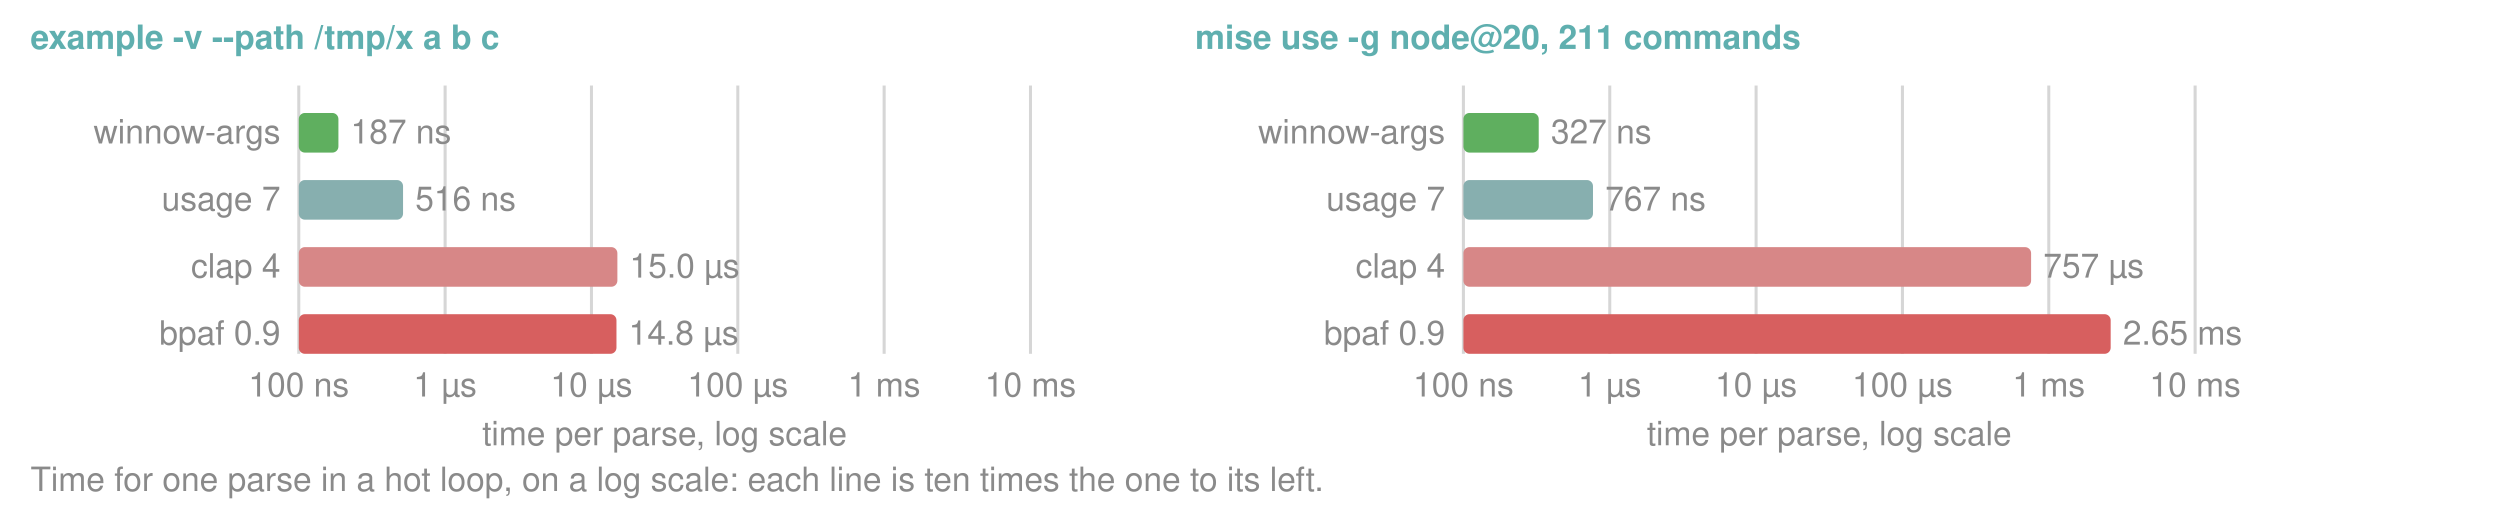
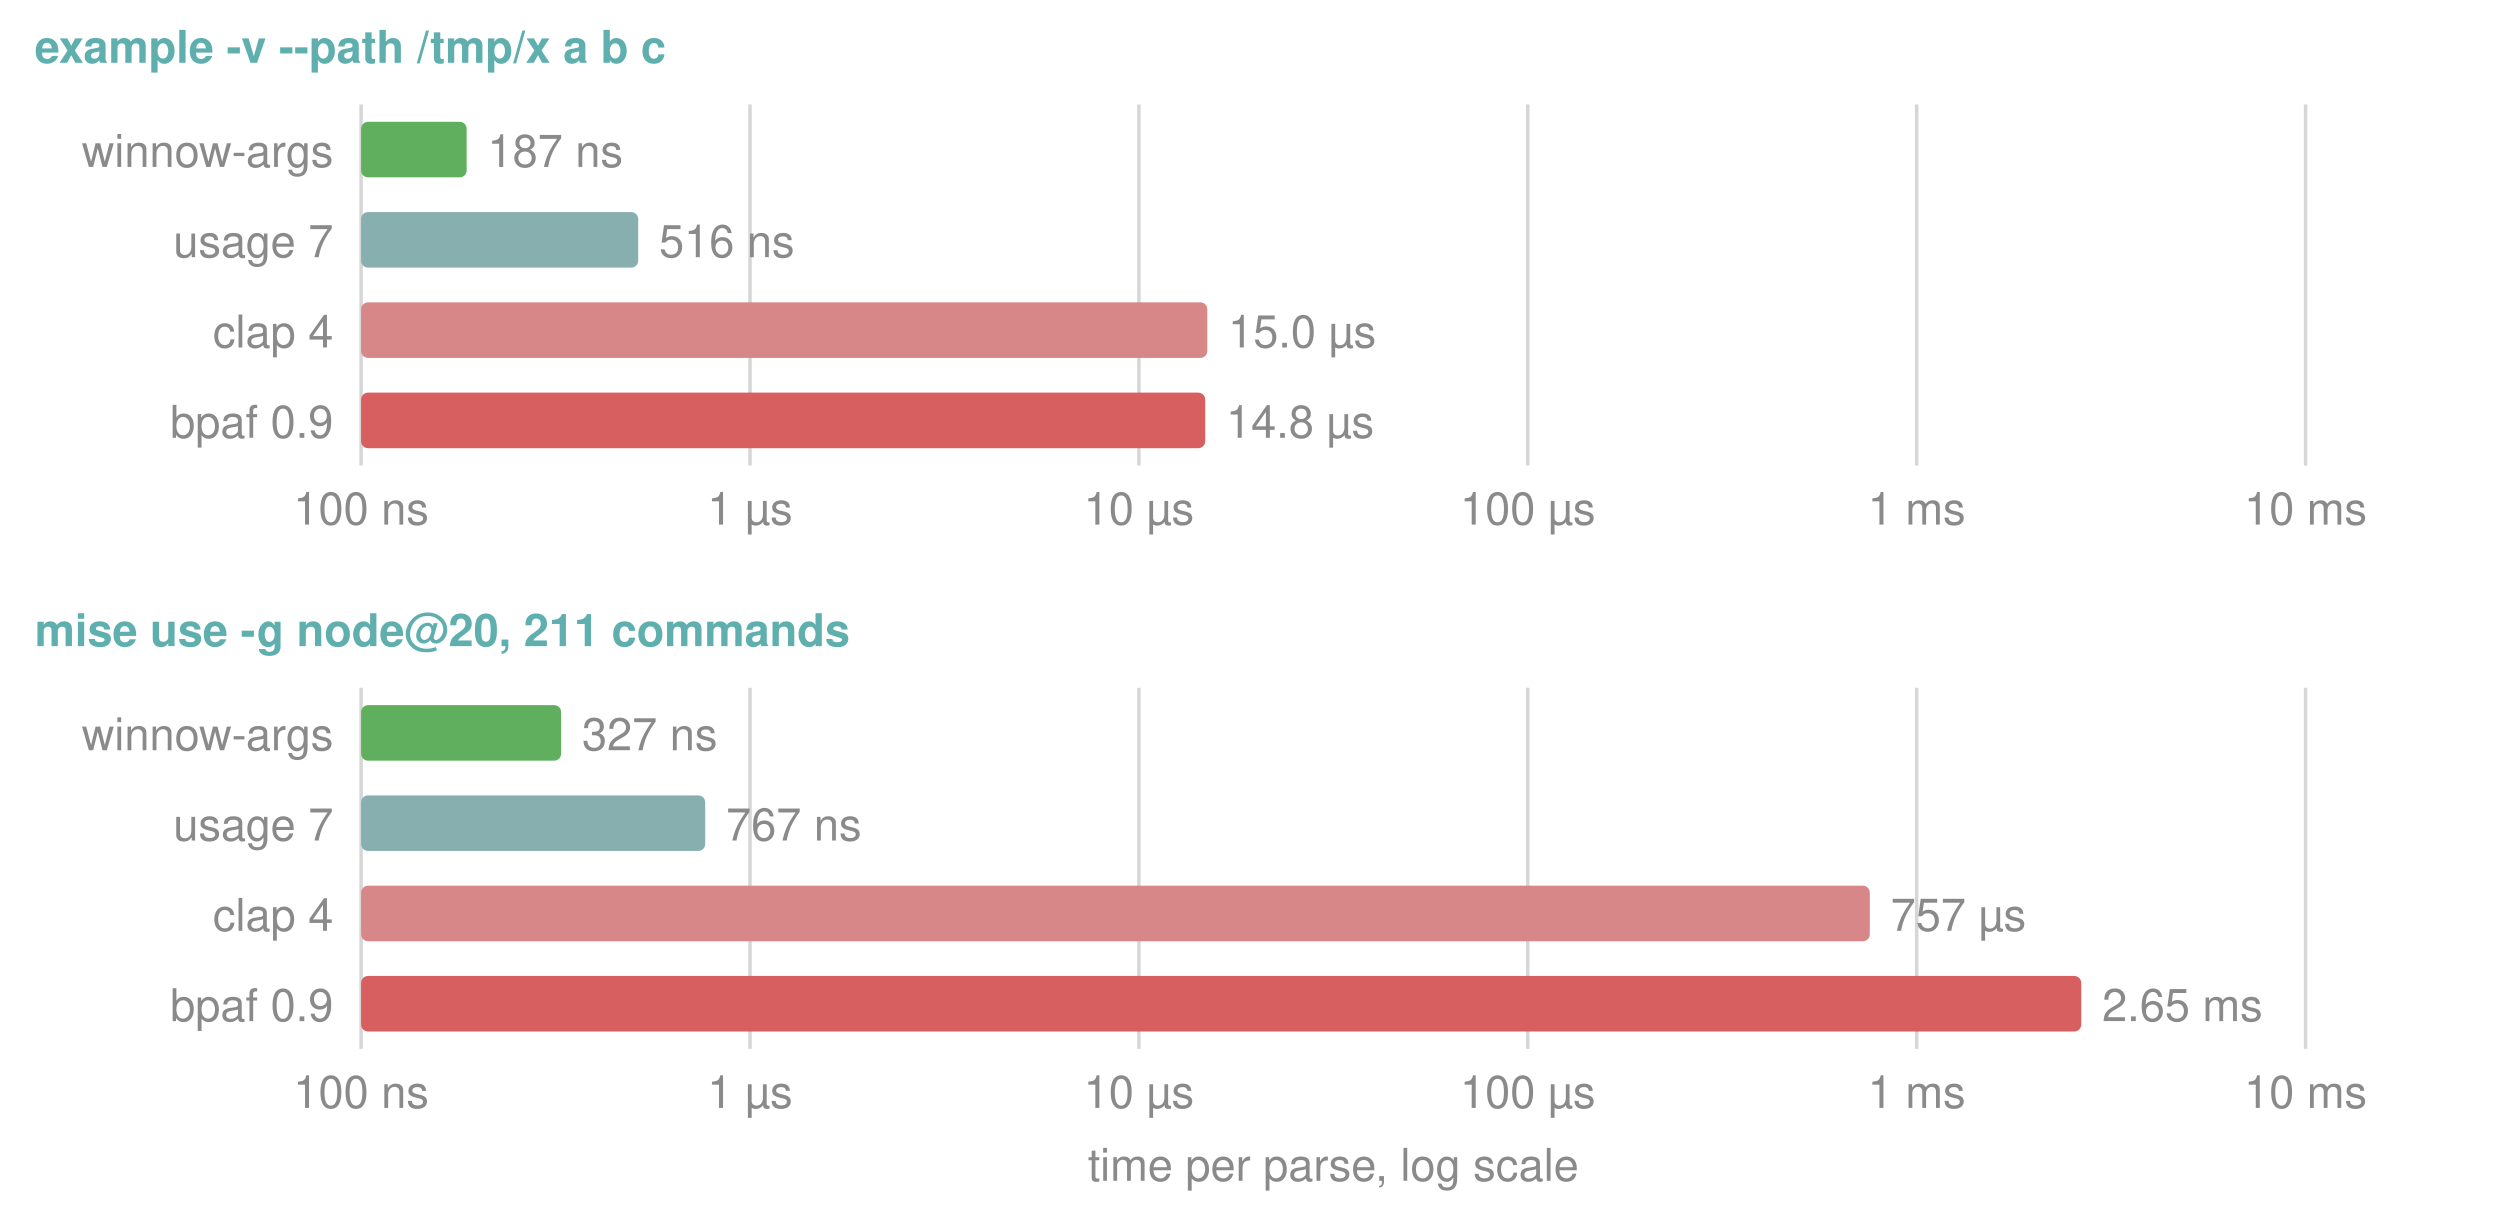
- <svg xmlns="http://www.w3.org/2000/svg" width="1012" height="205" viewBox="0 0 820 166" role="img" aria-label="Time per parse: winnow-args against usage, clap and bpaf.">
-   <rect width="820" height="166" fill="none" />
-   <text x="10" y="16" font-family="ui-sans-serif,system-ui,Segoe UI,Helvetica,Arial,sans-serif" font-size="11" font-weight="600" fill="#5fafaf">example -v --path /tmp/x a b c</text>
-   <line x1="98.0" y1="28" x2="98.0" y2="116" stroke="#8a8a8a" stroke-opacity="0.35" stroke-width="1" />
-   <text x="98.0" y="130" font-family="ui-sans-serif,system-ui,Segoe UI,Helvetica,Arial,sans-serif" font-size="11" fill="#8a8a8a" text-anchor="middle">100 ns</text>
-   <line x1="146.0" y1="28" x2="146.0" y2="116" stroke="#8a8a8a" stroke-opacity="0.35" stroke-width="1" />
-   <text x="146.0" y="130" font-family="ui-sans-serif,system-ui,Segoe UI,Helvetica,Arial,sans-serif" font-size="11" fill="#8a8a8a" text-anchor="middle">1 µs</text>
-   <line x1="194.0" y1="28" x2="194.0" y2="116" stroke="#8a8a8a" stroke-opacity="0.35" stroke-width="1" />
-   <text x="194.0" y="130" font-family="ui-sans-serif,system-ui,Segoe UI,Helvetica,Arial,sans-serif" font-size="11" fill="#8a8a8a" text-anchor="middle">10 µs</text>
-   <line x1="242.0" y1="28" x2="242.0" y2="116" stroke="#8a8a8a" stroke-opacity="0.35" stroke-width="1" />
-   <text x="242.0" y="130" font-family="ui-sans-serif,system-ui,Segoe UI,Helvetica,Arial,sans-serif" font-size="11" fill="#8a8a8a" text-anchor="middle">100 µs</text>
-   <line x1="290.0" y1="28" x2="290.0" y2="116" stroke="#8a8a8a" stroke-opacity="0.35" stroke-width="1" />
-   <text x="290.0" y="130" font-family="ui-sans-serif,system-ui,Segoe UI,Helvetica,Arial,sans-serif" font-size="11" fill="#8a8a8a" text-anchor="middle">1 ms</text>
-   <line x1="338.0" y1="28" x2="338.0" y2="116" stroke="#8a8a8a" stroke-opacity="0.35" stroke-width="1" />
-   <text x="338.0" y="130" font-family="ui-sans-serif,system-ui,Segoe UI,Helvetica,Arial,sans-serif" font-size="11" fill="#8a8a8a" text-anchor="middle">10 ms</text>
-   <text x="218.0" y="146" font-family="ui-sans-serif,system-ui,Segoe UI,Helvetica,Arial,sans-serif" font-size="11" fill="#8a8a8a" text-anchor="middle">time per parse, log scale</text>
-   <text x="92.0" y="47" font-family="ui-sans-serif,system-ui,Segoe UI,Helvetica,Arial,sans-serif" font-size="11" fill="#8a8a8a" text-anchor="end">winnow-args</text>
-   <rect x="98" y="37" width="13.0" height="13" rx="2" fill="#5faf5f" />
-   <text x="115.0" y="47" font-family="ui-sans-serif,system-ui,Segoe UI,Helvetica,Arial,sans-serif" font-size="11" fill="#8a8a8a">187 ns</text>
-   <text x="92.0" y="69" font-family="ui-sans-serif,system-ui,Segoe UI,Helvetica,Arial,sans-serif" font-size="11" fill="#8a8a8a" text-anchor="end">usage 7</text>
-   <rect x="98" y="59" width="34.2" height="13" rx="2" fill="#87afaf" />
-   <text x="136.2" y="69" font-family="ui-sans-serif,system-ui,Segoe UI,Helvetica,Arial,sans-serif" font-size="11" fill="#8a8a8a">516 ns</text>
-   <text x="92.0" y="91" font-family="ui-sans-serif,system-ui,Segoe UI,Helvetica,Arial,sans-serif" font-size="11" fill="#8a8a8a" text-anchor="end">clap 4</text>
-   <rect x="98" y="81" width="104.5" height="13" rx="2" fill="#d78787" />
-   <text x="206.5" y="91" font-family="ui-sans-serif,system-ui,Segoe UI,Helvetica,Arial,sans-serif" font-size="11" fill="#8a8a8a">15.0 µs</text>
-   <text x="92.0" y="113" font-family="ui-sans-serif,system-ui,Segoe UI,Helvetica,Arial,sans-serif" font-size="11" fill="#8a8a8a" text-anchor="end">bpaf 0.9</text>
-   <rect x="98" y="103" width="104.2" height="13" rx="2" fill="#d75f5f" />
-   <text x="206.2" y="113" font-family="ui-sans-serif,system-ui,Segoe UI,Helvetica,Arial,sans-serif" font-size="11" fill="#8a8a8a">14.8 µs</text>
-   <text x="392" y="16" font-family="ui-sans-serif,system-ui,Segoe UI,Helvetica,Arial,sans-serif" font-size="11" font-weight="600" fill="#5fafaf">mise use -g node@20, 211 commands</text>
-   <line x1="480.0" y1="28" x2="480.0" y2="116" stroke="#8a8a8a" stroke-opacity="0.35" stroke-width="1" />
-   <text x="480.0" y="130" font-family="ui-sans-serif,system-ui,Segoe UI,Helvetica,Arial,sans-serif" font-size="11" fill="#8a8a8a" text-anchor="middle">100 ns</text>
-   <line x1="528.0" y1="28" x2="528.0" y2="116" stroke="#8a8a8a" stroke-opacity="0.35" stroke-width="1" />
-   <text x="528.0" y="130" font-family="ui-sans-serif,system-ui,Segoe UI,Helvetica,Arial,sans-serif" font-size="11" fill="#8a8a8a" text-anchor="middle">1 µs</text>
-   <line x1="576.0" y1="28" x2="576.0" y2="116" stroke="#8a8a8a" stroke-opacity="0.35" stroke-width="1" />
-   <text x="576.0" y="130" font-family="ui-sans-serif,system-ui,Segoe UI,Helvetica,Arial,sans-serif" font-size="11" fill="#8a8a8a" text-anchor="middle">10 µs</text>
-   <line x1="624.0" y1="28" x2="624.0" y2="116" stroke="#8a8a8a" stroke-opacity="0.35" stroke-width="1" />
-   <text x="624.0" y="130" font-family="ui-sans-serif,system-ui,Segoe UI,Helvetica,Arial,sans-serif" font-size="11" fill="#8a8a8a" text-anchor="middle">100 µs</text>
-   <line x1="672.0" y1="28" x2="672.0" y2="116" stroke="#8a8a8a" stroke-opacity="0.35" stroke-width="1" />
-   <text x="672.0" y="130" font-family="ui-sans-serif,system-ui,Segoe UI,Helvetica,Arial,sans-serif" font-size="11" fill="#8a8a8a" text-anchor="middle">1 ms</text>
-   <line x1="720.0" y1="28" x2="720.0" y2="116" stroke="#8a8a8a" stroke-opacity="0.35" stroke-width="1" />
-   <text x="720.0" y="130" font-family="ui-sans-serif,system-ui,Segoe UI,Helvetica,Arial,sans-serif" font-size="11" fill="#8a8a8a" text-anchor="middle">10 ms</text>
-   <text x="600.0" y="146" font-family="ui-sans-serif,system-ui,Segoe UI,Helvetica,Arial,sans-serif" font-size="11" fill="#8a8a8a" text-anchor="middle">time per parse, log scale</text>
-   <text x="474.0" y="47" font-family="ui-sans-serif,system-ui,Segoe UI,Helvetica,Arial,sans-serif" font-size="11" fill="#8a8a8a" text-anchor="end">winnow-args</text>
-   <rect x="480" y="37" width="24.7" height="13" rx="2" fill="#5faf5f" />
-   <text x="508.7" y="47" font-family="ui-sans-serif,system-ui,Segoe UI,Helvetica,Arial,sans-serif" font-size="11" fill="#8a8a8a">327 ns</text>
-   <text x="474.0" y="69" font-family="ui-sans-serif,system-ui,Segoe UI,Helvetica,Arial,sans-serif" font-size="11" fill="#8a8a8a" text-anchor="end">usage 7</text>
-   <rect x="480" y="59" width="42.5" height="13" rx="2" fill="#87afaf" />
-   <text x="526.5" y="69" font-family="ui-sans-serif,system-ui,Segoe UI,Helvetica,Arial,sans-serif" font-size="11" fill="#8a8a8a">767 ns</text>
-   <text x="474.0" y="91" font-family="ui-sans-serif,system-ui,Segoe UI,Helvetica,Arial,sans-serif" font-size="11" fill="#8a8a8a" text-anchor="end">clap 4</text>
-   <rect x="480" y="81" width="186.2" height="13" rx="2" fill="#d78787" />
-   <text x="670.2" y="91" font-family="ui-sans-serif,system-ui,Segoe UI,Helvetica,Arial,sans-serif" font-size="11" fill="#8a8a8a">757 µs</text>
-   <text x="474.0" y="113" font-family="ui-sans-serif,system-ui,Segoe UI,Helvetica,Arial,sans-serif" font-size="11" fill="#8a8a8a" text-anchor="end">bpaf 0.9</text>
-   <rect x="480" y="103" width="212.3" height="13" rx="2" fill="#d75f5f" />
-   <text x="696.3" y="113" font-family="ui-sans-serif,system-ui,Segoe UI,Helvetica,Arial,sans-serif" font-size="11" fill="#8a8a8a">2.65 ms</text>
-   <text x="10" y="161" font-family="ui-sans-serif,system-ui,Segoe UI,Helvetica,Arial,sans-serif" font-size="11" fill="#8a8a8a">Time for one parse in a hot loop, on a log scale: each line is ten times the one to its left.</text>
+ <svg xmlns="http://www.w3.org/2000/svg" width="1024" height="498" viewBox="0 0 720 350" role="img" aria-label="Time per parse: winnow-args against usage, clap and bpaf.">
+   <rect width="720" height="350" fill="none" />
+   <text x="10.0" y="18" font-family="ui-sans-serif,system-ui,Segoe UI,Helvetica,Arial,sans-serif" font-size="13" fill="#5fafaf" text-anchor="start" font-weight="600">example -v --path /tmp/x a b c</text>
+   <line x1="104" y1="30" x2="104" y2="134" stroke="#8a8a8a" stroke-opacity="0.35" stroke-width="1" />
+   <text x="104.0" y="151" font-family="ui-sans-serif,system-ui,Segoe UI,Helvetica,Arial,sans-serif" font-size="13" fill="#8a8a8a" text-anchor="middle">100 ns</text>
+   <line x1="216" y1="30" x2="216" y2="134" stroke="#8a8a8a" stroke-opacity="0.35" stroke-width="1" />
+   <text x="216.0" y="151" font-family="ui-sans-serif,system-ui,Segoe UI,Helvetica,Arial,sans-serif" font-size="13" fill="#8a8a8a" text-anchor="middle">1 µs</text>
+   <line x1="328" y1="30" x2="328" y2="134" stroke="#8a8a8a" stroke-opacity="0.35" stroke-width="1" />
+   <text x="328.0" y="151" font-family="ui-sans-serif,system-ui,Segoe UI,Helvetica,Arial,sans-serif" font-size="13" fill="#8a8a8a" text-anchor="middle">10 µs</text>
+   <line x1="440" y1="30" x2="440" y2="134" stroke="#8a8a8a" stroke-opacity="0.35" stroke-width="1" />
+   <text x="440.0" y="151" font-family="ui-sans-serif,system-ui,Segoe UI,Helvetica,Arial,sans-serif" font-size="13" fill="#8a8a8a" text-anchor="middle">100 µs</text>
+   <line x1="552" y1="30" x2="552" y2="134" stroke="#8a8a8a" stroke-opacity="0.35" stroke-width="1" />
+   <text x="552.0" y="151" font-family="ui-sans-serif,system-ui,Segoe UI,Helvetica,Arial,sans-serif" font-size="13" fill="#8a8a8a" text-anchor="middle">1 ms</text>
+   <line x1="664" y1="30" x2="664" y2="134" stroke="#8a8a8a" stroke-opacity="0.35" stroke-width="1" />
+   <text x="664.0" y="151" font-family="ui-sans-serif,system-ui,Segoe UI,Helvetica,Arial,sans-serif" font-size="13" fill="#8a8a8a" text-anchor="middle">10 ms</text>
+   <text x="96.0" y="48" font-family="ui-sans-serif,system-ui,Segoe UI,Helvetica,Arial,sans-serif" font-size="13" fill="#8a8a8a" text-anchor="end">winnow-args</text>
+   <rect x="104" y="35" width="30.4" height="16" rx="2" fill="#5faf5f" />
+   <text x="140.4" y="48" font-family="ui-sans-serif,system-ui,Segoe UI,Helvetica,Arial,sans-serif" font-size="13" fill="#8a8a8a" text-anchor="start">187 ns</text>
+   <text x="96.0" y="74" font-family="ui-sans-serif,system-ui,Segoe UI,Helvetica,Arial,sans-serif" font-size="13" fill="#8a8a8a" text-anchor="end">usage 7</text>
+   <rect x="104" y="61" width="79.8" height="16" rx="2" fill="#87afaf" />
+   <text x="189.8" y="74" font-family="ui-sans-serif,system-ui,Segoe UI,Helvetica,Arial,sans-serif" font-size="13" fill="#8a8a8a" text-anchor="start">516 ns</text>
+   <text x="96.0" y="100" font-family="ui-sans-serif,system-ui,Segoe UI,Helvetica,Arial,sans-serif" font-size="13" fill="#8a8a8a" text-anchor="end">clap 4</text>
+   <rect x="104" y="87" width="243.7" height="16" rx="2" fill="#d78787" />
+   <text x="353.7" y="100" font-family="ui-sans-serif,system-ui,Segoe UI,Helvetica,Arial,sans-serif" font-size="13" fill="#8a8a8a" text-anchor="start">15.0 µs</text>
+   <text x="96.0" y="126" font-family="ui-sans-serif,system-ui,Segoe UI,Helvetica,Arial,sans-serif" font-size="13" fill="#8a8a8a" text-anchor="end">bpaf 0.9</text>
+   <rect x="104" y="113" width="243.1" height="16" rx="2" fill="#d75f5f" />
+   <text x="353.1" y="126" font-family="ui-sans-serif,system-ui,Segoe UI,Helvetica,Arial,sans-serif" font-size="13" fill="#8a8a8a" text-anchor="start">14.8 µs</text>
+   <text x="10.0" y="186" font-family="ui-sans-serif,system-ui,Segoe UI,Helvetica,Arial,sans-serif" font-size="13" fill="#5fafaf" text-anchor="start" font-weight="600">mise use -g node@20, 211 commands</text>
+   <line x1="104" y1="198" x2="104" y2="302" stroke="#8a8a8a" stroke-opacity="0.35" stroke-width="1" />
+   <text x="104.0" y="319" font-family="ui-sans-serif,system-ui,Segoe UI,Helvetica,Arial,sans-serif" font-size="13" fill="#8a8a8a" text-anchor="middle">100 ns</text>
+   <line x1="216" y1="198" x2="216" y2="302" stroke="#8a8a8a" stroke-opacity="0.35" stroke-width="1" />
+   <text x="216.0" y="319" font-family="ui-sans-serif,system-ui,Segoe UI,Helvetica,Arial,sans-serif" font-size="13" fill="#8a8a8a" text-anchor="middle">1 µs</text>
+   <line x1="328" y1="198" x2="328" y2="302" stroke="#8a8a8a" stroke-opacity="0.35" stroke-width="1" />
+   <text x="328.0" y="319" font-family="ui-sans-serif,system-ui,Segoe UI,Helvetica,Arial,sans-serif" font-size="13" fill="#8a8a8a" text-anchor="middle">10 µs</text>
+   <line x1="440" y1="198" x2="440" y2="302" stroke="#8a8a8a" stroke-opacity="0.35" stroke-width="1" />
+   <text x="440.0" y="319" font-family="ui-sans-serif,system-ui,Segoe UI,Helvetica,Arial,sans-serif" font-size="13" fill="#8a8a8a" text-anchor="middle">100 µs</text>
+   <line x1="552" y1="198" x2="552" y2="302" stroke="#8a8a8a" stroke-opacity="0.35" stroke-width="1" />
+   <text x="552.0" y="319" font-family="ui-sans-serif,system-ui,Segoe UI,Helvetica,Arial,sans-serif" font-size="13" fill="#8a8a8a" text-anchor="middle">1 ms</text>
+   <line x1="664" y1="198" x2="664" y2="302" stroke="#8a8a8a" stroke-opacity="0.35" stroke-width="1" />
+   <text x="664.0" y="319" font-family="ui-sans-serif,system-ui,Segoe UI,Helvetica,Arial,sans-serif" font-size="13" fill="#8a8a8a" text-anchor="middle">10 ms</text>
+   <text x="96.0" y="216" font-family="ui-sans-serif,system-ui,Segoe UI,Helvetica,Arial,sans-serif" font-size="13" fill="#8a8a8a" text-anchor="end">winnow-args</text>
+   <rect x="104" y="203" width="57.6" height="16" rx="2" fill="#5faf5f" />
+   <text x="167.6" y="216" font-family="ui-sans-serif,system-ui,Segoe UI,Helvetica,Arial,sans-serif" font-size="13" fill="#8a8a8a" text-anchor="start">327 ns</text>
+   <text x="96.0" y="242" font-family="ui-sans-serif,system-ui,Segoe UI,Helvetica,Arial,sans-serif" font-size="13" fill="#8a8a8a" text-anchor="end">usage 7</text>
+   <rect x="104" y="229" width="99.1" height="16" rx="2" fill="#87afaf" />
+   <text x="209.1" y="242" font-family="ui-sans-serif,system-ui,Segoe UI,Helvetica,Arial,sans-serif" font-size="13" fill="#8a8a8a" text-anchor="start">767 ns</text>
+   <text x="96.0" y="268" font-family="ui-sans-serif,system-ui,Segoe UI,Helvetica,Arial,sans-serif" font-size="13" fill="#8a8a8a" text-anchor="end">clap 4</text>
+   <rect x="104" y="255" width="434.5" height="16" rx="2" fill="#d78787" />
+   <text x="544.5" y="268" font-family="ui-sans-serif,system-ui,Segoe UI,Helvetica,Arial,sans-serif" font-size="13" fill="#8a8a8a" text-anchor="start">757 µs</text>
+   <text x="96.0" y="294" font-family="ui-sans-serif,system-ui,Segoe UI,Helvetica,Arial,sans-serif" font-size="13" fill="#8a8a8a" text-anchor="end">bpaf 0.9</text>
+   <rect x="104" y="281" width="495.4" height="16" rx="2" fill="#d75f5f" />
+   <text x="605.4" y="294" font-family="ui-sans-serif,system-ui,Segoe UI,Helvetica,Arial,sans-serif" font-size="13" fill="#8a8a8a" text-anchor="start">2.65 ms</text>
+   <text x="384.0" y="340" font-family="ui-sans-serif,system-ui,Segoe UI,Helvetica,Arial,sans-serif" font-size="13" fill="#8a8a8a" text-anchor="middle">time per parse, log scale</text>
</svg>
